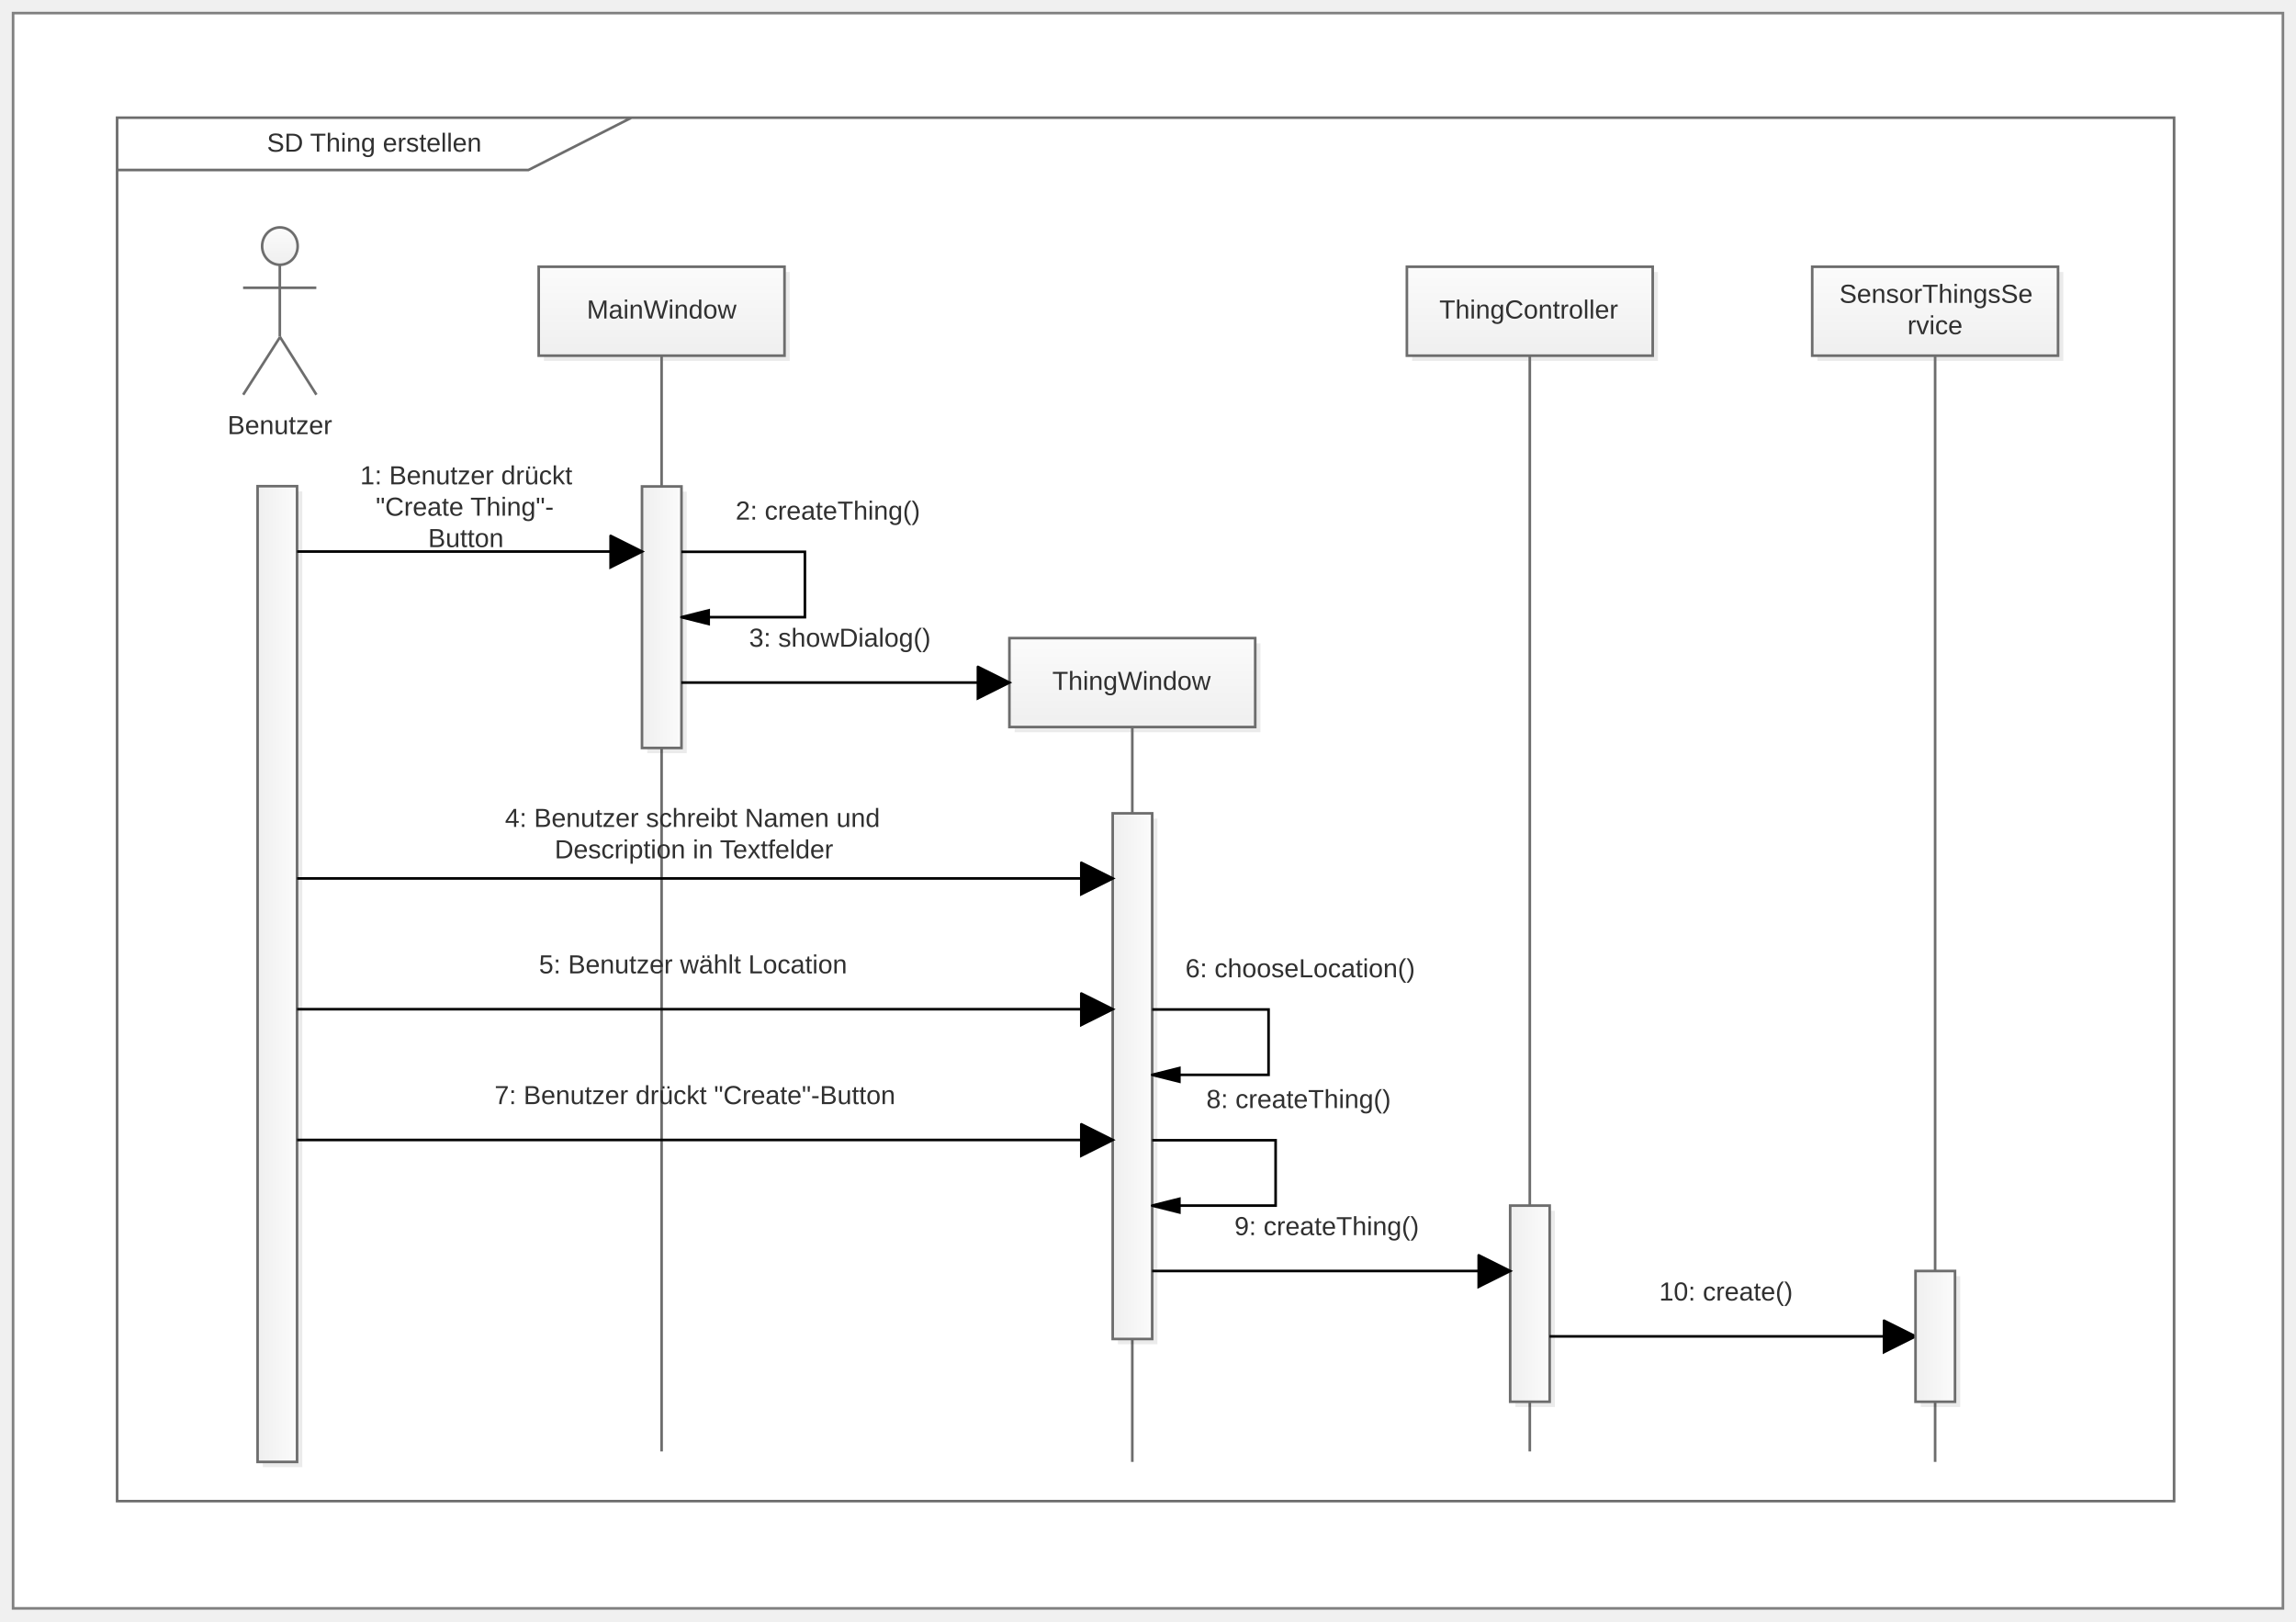
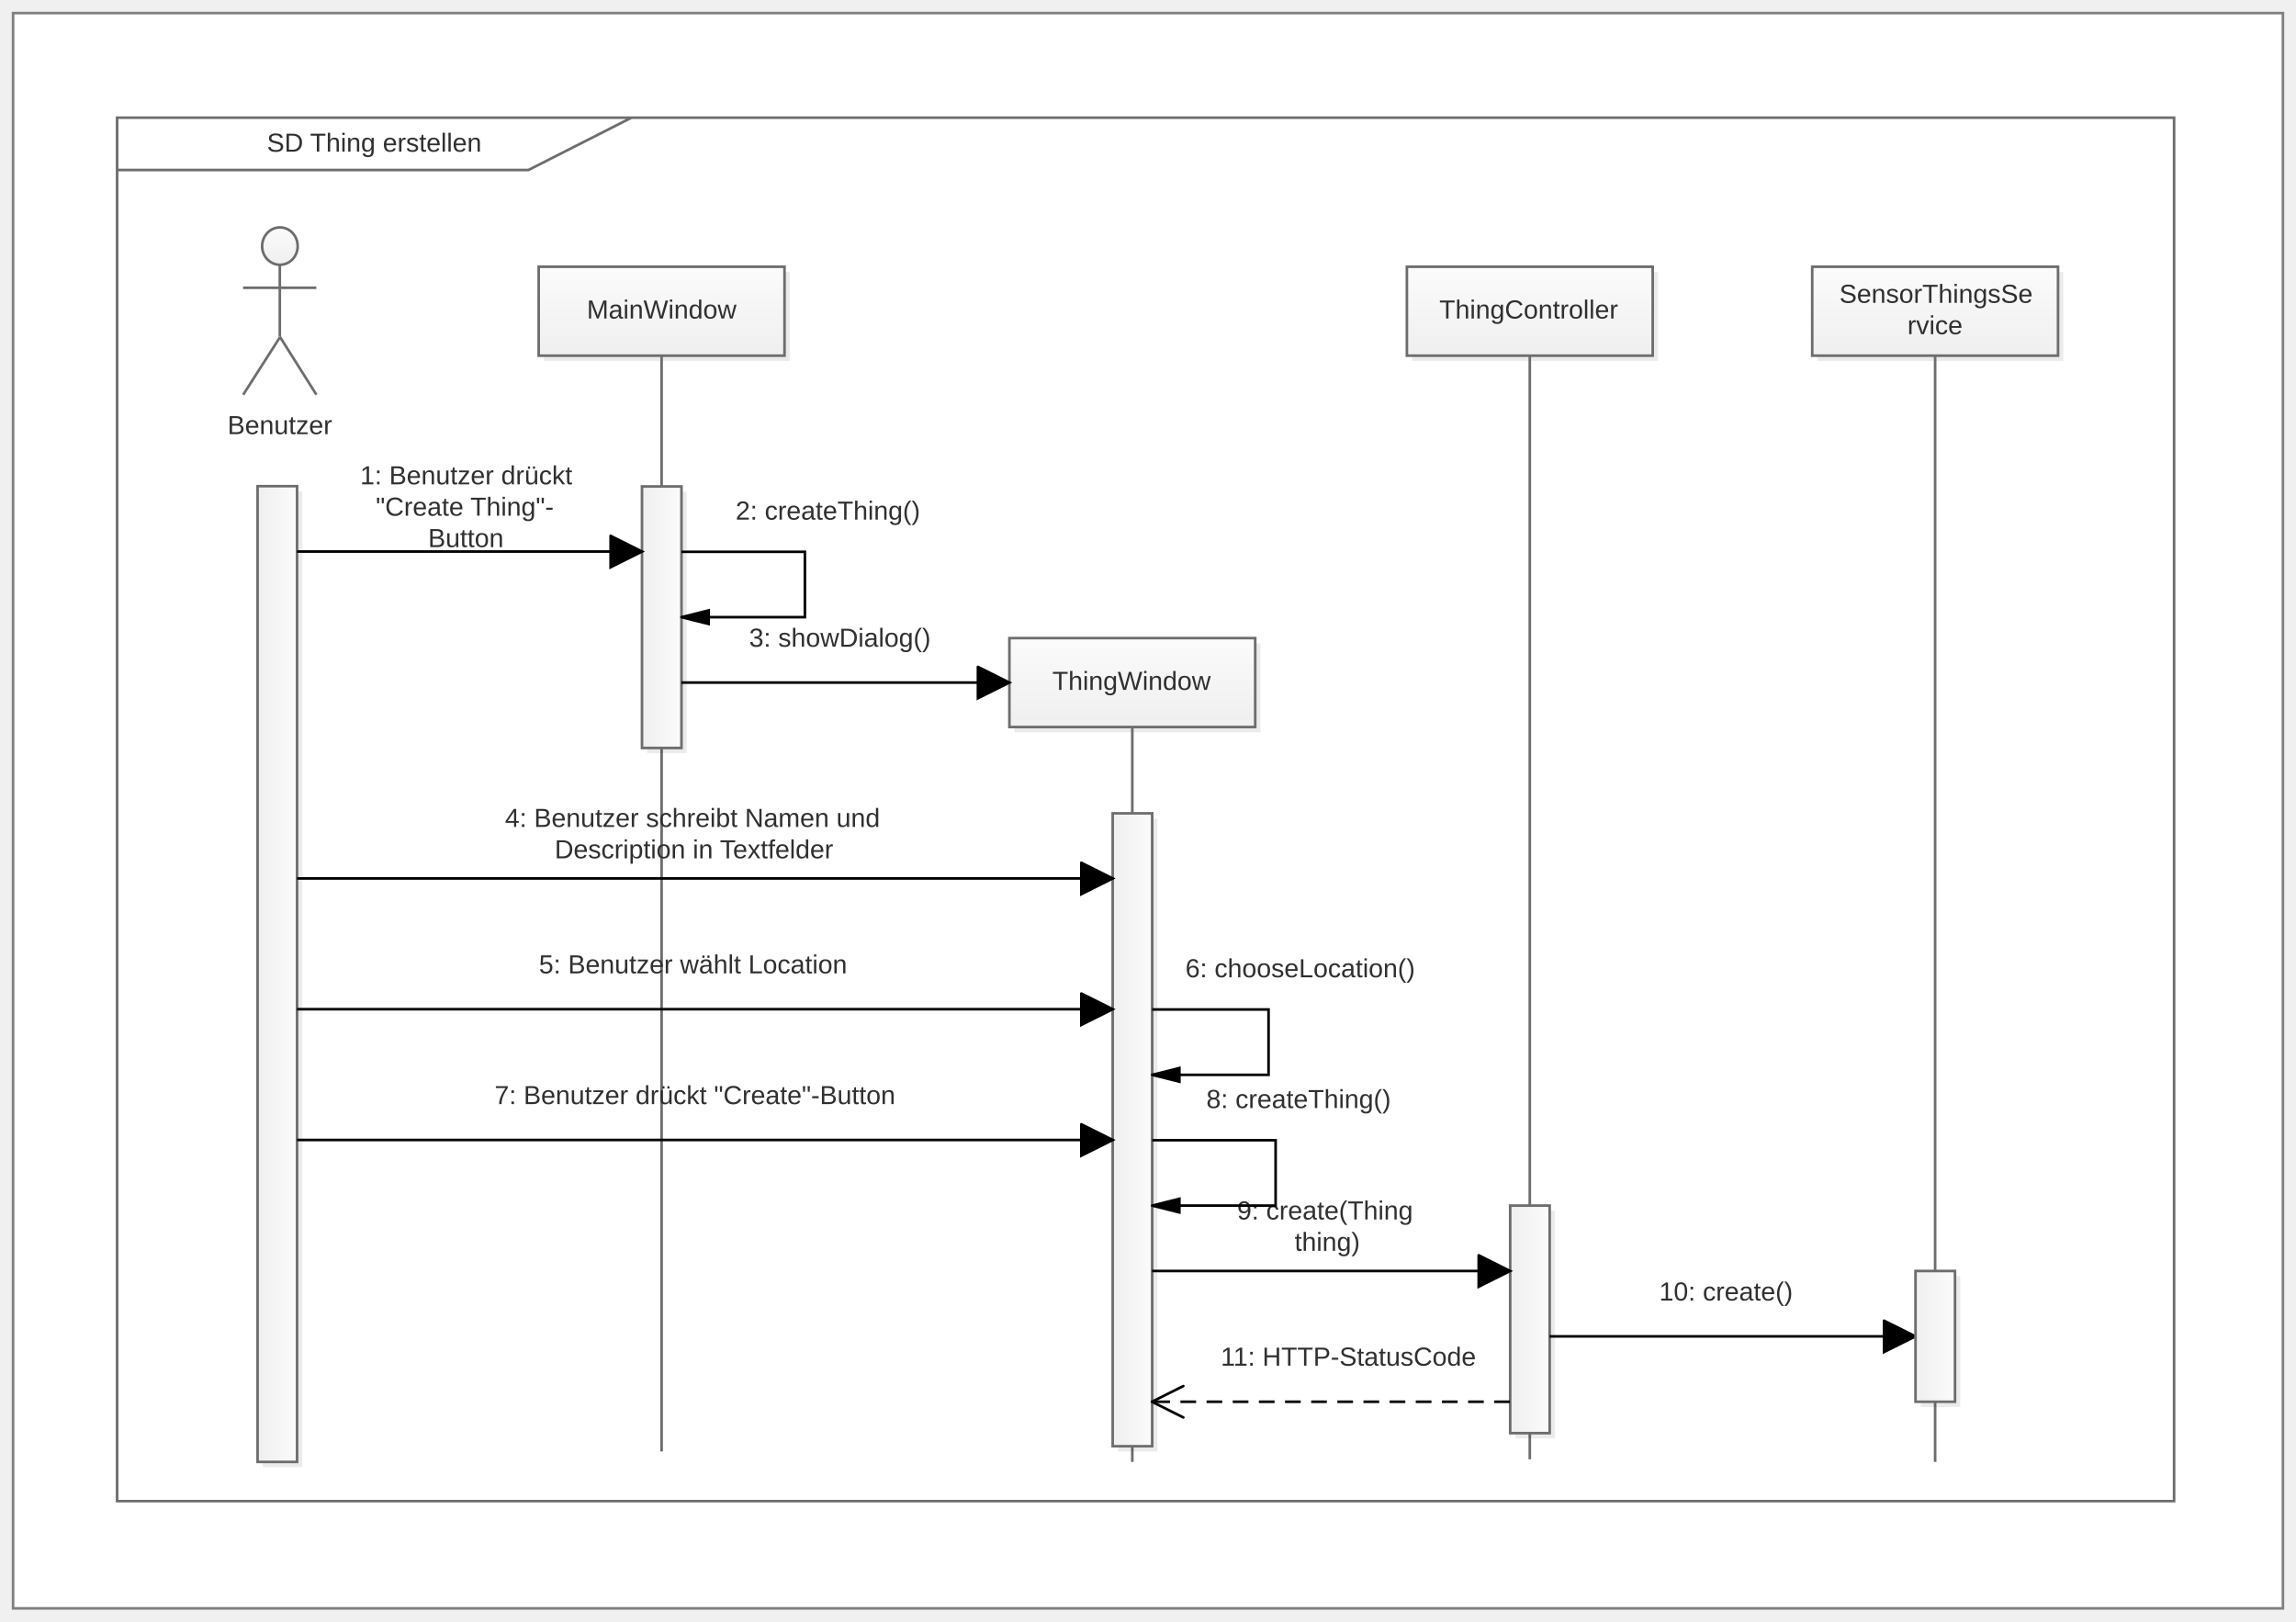
<svg xmlns="http://www.w3.org/2000/svg" width="878" viewBox="0 0 878 620" height="620">
  <style type="text/css">
.st1 {fill:#303030;font-family:Arial;font-size:7.5pt}
</style>
  <defs>
    <linearGradient id="lg1" y1="0%" y2="100%" x1="0%" x2="0%">
      <stop offset="0" stop-color="#fbfbfb" />
      <stop offset="1" stop-color="#efefef" />
    </linearGradient>
  </defs>
  <g transform="translate(5,5)" id="page1">
    <rect width="868" x="0" y="0" fill="#ffffff" stroke="#808080" height="610" />
    <g transform="translate(39.78,40)" id="shape1">
      <path stroke="#000000" stroke-opacity="0.08" />
      <path d="M0,0L786.6,0L786.6,529L0,529L0,0zM0,0L196.7,0L157.3,20L0,20L0,0" fill="none" stroke="#6d6d6d" />
      <text class="st1">
        <tspan x="57.3" y="13">SD Thing erstellen</tspan>
      </text>
    </g>
    <g transform="translate(88,82)">
      <path d="M0,0L28,0L0,0z" transform="translate(-0.04,23.04)" fill="none" id="shape2" stroke="#6d6d6d" />
      <path d="M14,0L14,29.9L14,0zM0,52.1L14,30.2L0,52.1z" transform="translate(0,11.83)" fill="none" id="shape3" stroke="#6d6d6d" />
      <path d="M0,0L14,22.2L0,0z" transform="translate(14,41.73)" fill="none" id="shape4" stroke="#6d6d6d" />
      <path d="M0,7.2C0,3.2,3.1,0,6.8,0C10.6,0,13.6,3.2,13.6,7.2C13.6,11.1,10.6,14.3,6.8,14.3C3.1,14.3,0,11.1,0,7.2z" transform="translate(7.23,-0.05)" fill="url(#lg1)" id="shape5" stroke="#6d6d6d" />
      <text class="st1">
        <tspan x="-6" y="79">Benutzer</tspan>
      </text>
    </g>
    <g transform="matrix(0,1,-1,0,108.6,180.9)" id="shape6">
      <path d="M2,-2L375.1,-2L375.1,13.1L2,13.1L2,-2z" fill="#000000" fill-opacity="0.08" />
      <path d="M0,0L373.1,0L373.1,15.1L0,15.1L0,0z" fill="url(#lg1)" stroke="#6d6d6d" />
    </g>
    <g transform="translate(201,97)">
      <path d="M2,2L96,2L96,36L2,36L2,2z" fill="#000000" fill-opacity="0.08" />
      <g id="shape7">
        <path d="M0,0L94,0L94,34L0,34L0,0z" fill="url(#lg1)" stroke="#6d6d6d" />
        <text class="st1">
          <tspan x="18.4" y="19.8">MainWindow</tspan>
        </text>
      </g>
      <path d="M47,34L47,453L47,34z" fill="none" id="shape8" stroke="#6d6d6d" />
    </g>
    <g transform="translate(381,239)">
      <path d="M2,2L96,2L96,36L2,36L2,2z" fill="#000000" fill-opacity="0.08" />
      <g id="shape9">
        <path d="M0,0L94,0L94,34L0,34L0,0z" fill="url(#lg1)" stroke="#6d6d6d" />
        <text class="st1">
          <tspan x="16.4" y="19.8">ThingWindow</tspan>
        </text>
      </g>
      <path d="M47,34L47,315L47,34z" fill="none" id="shape10" stroke="#6d6d6d" />
    </g>
    <g transform="translate(533,97)">
      <path d="M2,2L96,2L96,36L2,36L2,2z" fill="#000000" fill-opacity="0.08" />
      <g id="shape11">
        <path d="M0,0L94,0L94,34L0,34L0,0z" fill="url(#lg1)" stroke="#6d6d6d" />
        <text class="st1">
          <tspan x="12.4" y="19.8">ThingController</tspan>
        </text>
      </g>
-       <path d="M47,34L47,453L47,34z" fill="none" id="shape12" stroke="#6d6d6d" />
+       <path d="M47,34L47,456L47,34z" fill="none" id="shape12" stroke="#6d6d6d" />
    </g>
    <g transform="translate(688,97)">
      <path d="M2,2L96,2L96,36L2,36L2,2z" fill="#000000" fill-opacity="0.08" />
      <g id="shape13">
        <path d="M0,0L94,0L94,34L0,34L0,0z" fill="url(#lg1)" stroke="#6d6d6d" />
        <text class="st1">
          <tspan x="10.4" y="13.8">SensorThingsSe</tspan>
          <tspan x="36.4" y="25.8">rvice</tspan>
        </text>
      </g>
      <path d="M47,34L47,457L47,34z" fill="none" id="shape14" stroke="#6d6d6d" />
    </g>
    <g transform="matrix(0,1,-1,0,255.6,181)" id="shape15">
      <path d="M2,-2L102,-2L102,13.1L2,13.1L2,-2z" fill="#000000" fill-opacity="0.08" />
      <path d="M0,0L100,0L100,15.1L0,15.1L0,0z" fill="url(#lg1)" stroke="#6d6d6d" />
    </g>
    <g transform="matrix(1,0,-0,1,108.6,205.9)" id="shape16">
      <path d="M0,-0L119.9,-0" fill="none" stroke="#000000" />
      <path d="M119.9,-6L131.9,-0L119.9,6L119.9,-6" fill="#000000" stroke-width="1" stroke="#000000" stroke-linecap="round" />
      <text class="st1">
        <tspan x="24.1" y="-25.7">1: Benutzer drückt </tspan>
        <tspan x="30.1" y="-13.7">"Create Thing"-</tspan>
        <tspan x="50.1" y="-1.7">Button</tspan>
      </text>
    </g>
    <g transform="matrix(0,1,-1,0,255.6,206)" id="shape17">
      <path d="M0,0L0,-47.2L25,-47.2L25,-10.4" fill="none" stroke="#000000" />
      <path d="M25,0L27.6,-10.4L22.4,-10.4L25,0" fill="#000000" stroke-width="1" stroke="#000000" stroke-linecap="round" />
      <text class="st1" transform="matrix(0,-1,1,0,40.9,-71.6)">
        <tspan x="-50.9" y="-53.2">2: createThing()</tspan>
      </text>
    </g>
    <g transform="translate(255.56,256)" id="shape18">
      <path d="M0,-0L113.4,-0" fill="none" stroke="#000000" />
      <path d="M113.4,-6L125.4,-0L113.4,6L113.4,-6" fill="#000000" stroke-width="1" stroke="#000000" stroke-linecap="round" />
      <text class="st1">
        <tspan x="25.9" y="-13.7">3: showDialog()</tspan>
      </text>
    </g>
    <g transform="matrix(0,1,-1,0,435.6,306)" id="shape19">
-       <path d="M2,-2L203,-2L203,13.1L2,13.1L2,-2z" fill="#000000" fill-opacity="0.08" />
-       <path d="M0,0L201,0L201,15.1L0,15.1L0,0z" fill="url(#lg1)" stroke="#6d6d6d" />
+       <path d="M2,-2L244,-2L244,13.1L2,13.1L2,-2z" fill="#000000" fill-opacity="0.08" />
+       <path d="M0,0L242,0L242,15.1L0,15.1L0,0z" fill="url(#lg1)" stroke="#6d6d6d" />
    </g>
    <g transform="matrix(1,0,-0,1,108.6,330.9)" id="shape20">
      <path d="M0,-0L299.9,-0" fill="none" stroke="#000000" />
      <path d="M299.9,-6L311.9,-0L299.9,6L299.9,-6" fill="#000000" stroke-width="1" stroke="#000000" stroke-linecap="round" />
      <text class="st1">
        <tspan x="79.5" y="-19.7">4: Benutzer schreibt Namen und </tspan>
        <tspan x="98.5" y="-7.7">Description in Textfelder</tspan>
      </text>
    </g>
    <g transform="matrix(0,1,-1,0,435.6,381)" id="shape21">
      <path d="M0,0L0,-44.5L25,-44.5L25,-10.4" fill="none" stroke="#000000" />
      <path d="M25,0L27.6,-10.4L22.4,-10.4L25,0" fill="#000000" stroke-width="1" stroke="#000000" stroke-linecap="round" />
      <text class="st1" transform="matrix(0,-1,1,0,40.9,-71.6)">
        <tspan x="-58.9" y="-53.2">6: chooseLocation()</tspan>
      </text>
    </g>
    <g transform="matrix(1,0,-0,1,108.6,430.9)" id="shape22">
      <path d="M0,-0L299.9,-0" fill="none" stroke="#000000" />
      <path d="M299.9,-6L311.9,-0L299.9,6L299.9,-6" fill="#000000" stroke-width="1" stroke="#000000" stroke-linecap="round" />
      <text class="st1">
        <tspan x="75.5" y="-13.7">7: Benutzer drückt "Create"-Button</tspan>
      </text>
    </g>
    <g transform="matrix(0,1,-1,0,587.6,456)" id="shape23">
-       <path d="M2,-2L77,-2L77,13.1L2,13.1L2,-2z" fill="#000000" fill-opacity="0.08" />
-       <path d="M0,0L75,0L75,15.1L0,15.1L0,0z" fill="url(#lg1)" stroke="#6d6d6d" />
+       <path d="M2,-2L89,-2L89,13.1L2,13.1L2,-2z" fill="#000000" fill-opacity="0.08" />
+       <path d="M0,0L87,0L87,15.1L0,15.1L0,0z" fill="url(#lg1)" stroke="#6d6d6d" />
    </g>
    <g transform="translate(435.56,481)" id="shape24">
      <path d="M0,-0L124.9,-0" fill="none" stroke="#000000" />
      <path d="M124.9,-6L136.9,-0L124.9,6L124.9,-6" fill="#000000" stroke-width="1" stroke="#000000" stroke-linecap="round" />
      <text class="st1">
-         <tspan x="31.5" y="-13.7">9: createThing()</tspan>
+         <tspan x="32.5" y="-19.7">9: create(Thing </tspan>
+         <tspan x="54.5" y="-7.7">thing)</tspan>
      </text>
    </g>
    <g transform="translate(587.56,506)" id="shape25">
      <path d="M0,-0L127.9,-0" fill="none" stroke="#000000" />
      <path d="M127.9,-6L139.9,-0L127.9,6L127.9,-6" fill="#000000" stroke-width="1" stroke="#000000" stroke-linecap="round" />
      <text class="st1">
        <tspan x="41.9" y="-13.7">10: create()</tspan>
      </text>
    </g>
    <g transform="matrix(0,1,-1,0,742.6,481)" id="shape26">
      <path d="M2,-2L52,-2L52,13.1L2,13.1L2,-2z" fill="#000000" fill-opacity="0.08" />
      <path d="M0,0L50,0L50,15.1L0,15.1L0,0z" fill="url(#lg1)" stroke="#6d6d6d" />
    </g>
    <g transform="matrix(1,0,-0,1,108.6,380.9)" id="shape27">
      <path d="M0,-0L299.9,-0" fill="none" stroke="#000000" />
      <path d="M299.9,-6L311.9,-0L299.9,6L299.9,-6" fill="#000000" stroke-width="1" stroke="#000000" stroke-linecap="round" />
      <text class="st1">
        <tspan x="92.5" y="-13.7">5: Benutzer wählt Location</tspan>
      </text>
    </g>
    <g transform="matrix(0,1,-1,0,435.6,431)" id="shape28">
      <path d="M0,0L0,-47.2L25,-47.2L25,-10.4" fill="none" stroke="#000000" />
      <path d="M25,0L27.6,-10.4L22.4,-10.4L25,0" fill="#000000" stroke-width="1" stroke="#000000" stroke-linecap="round" />
      <text class="st1" transform="matrix(0,-1,1,0,40.9,-71.6)">
        <tspan x="-50.9" y="-53.2">8: createThing()</tspan>
      </text>
    </g>
+     <g transform="matrix(-1,0,0,-1,572.4,531)" id="shape29">
+       <path stroke-dasharray="6,4" d="M0,-0L136.9,-0" fill="none" stroke="#000000" />
+       <path d="M124.9,-6L136.9,-0L124.9,6" stroke-linejoin="round" fill="none" stroke-width="1" stroke="#000000" stroke-linecap="round" />
+       <text class="st1" transform="matrix(-1,0,0,-1,123.2,33.5)">
+         <tspan x="12.6" y="19.7">11: HTTP-StatusCode</tspan>
+       </text>
+     </g>
  </g>
</svg>
